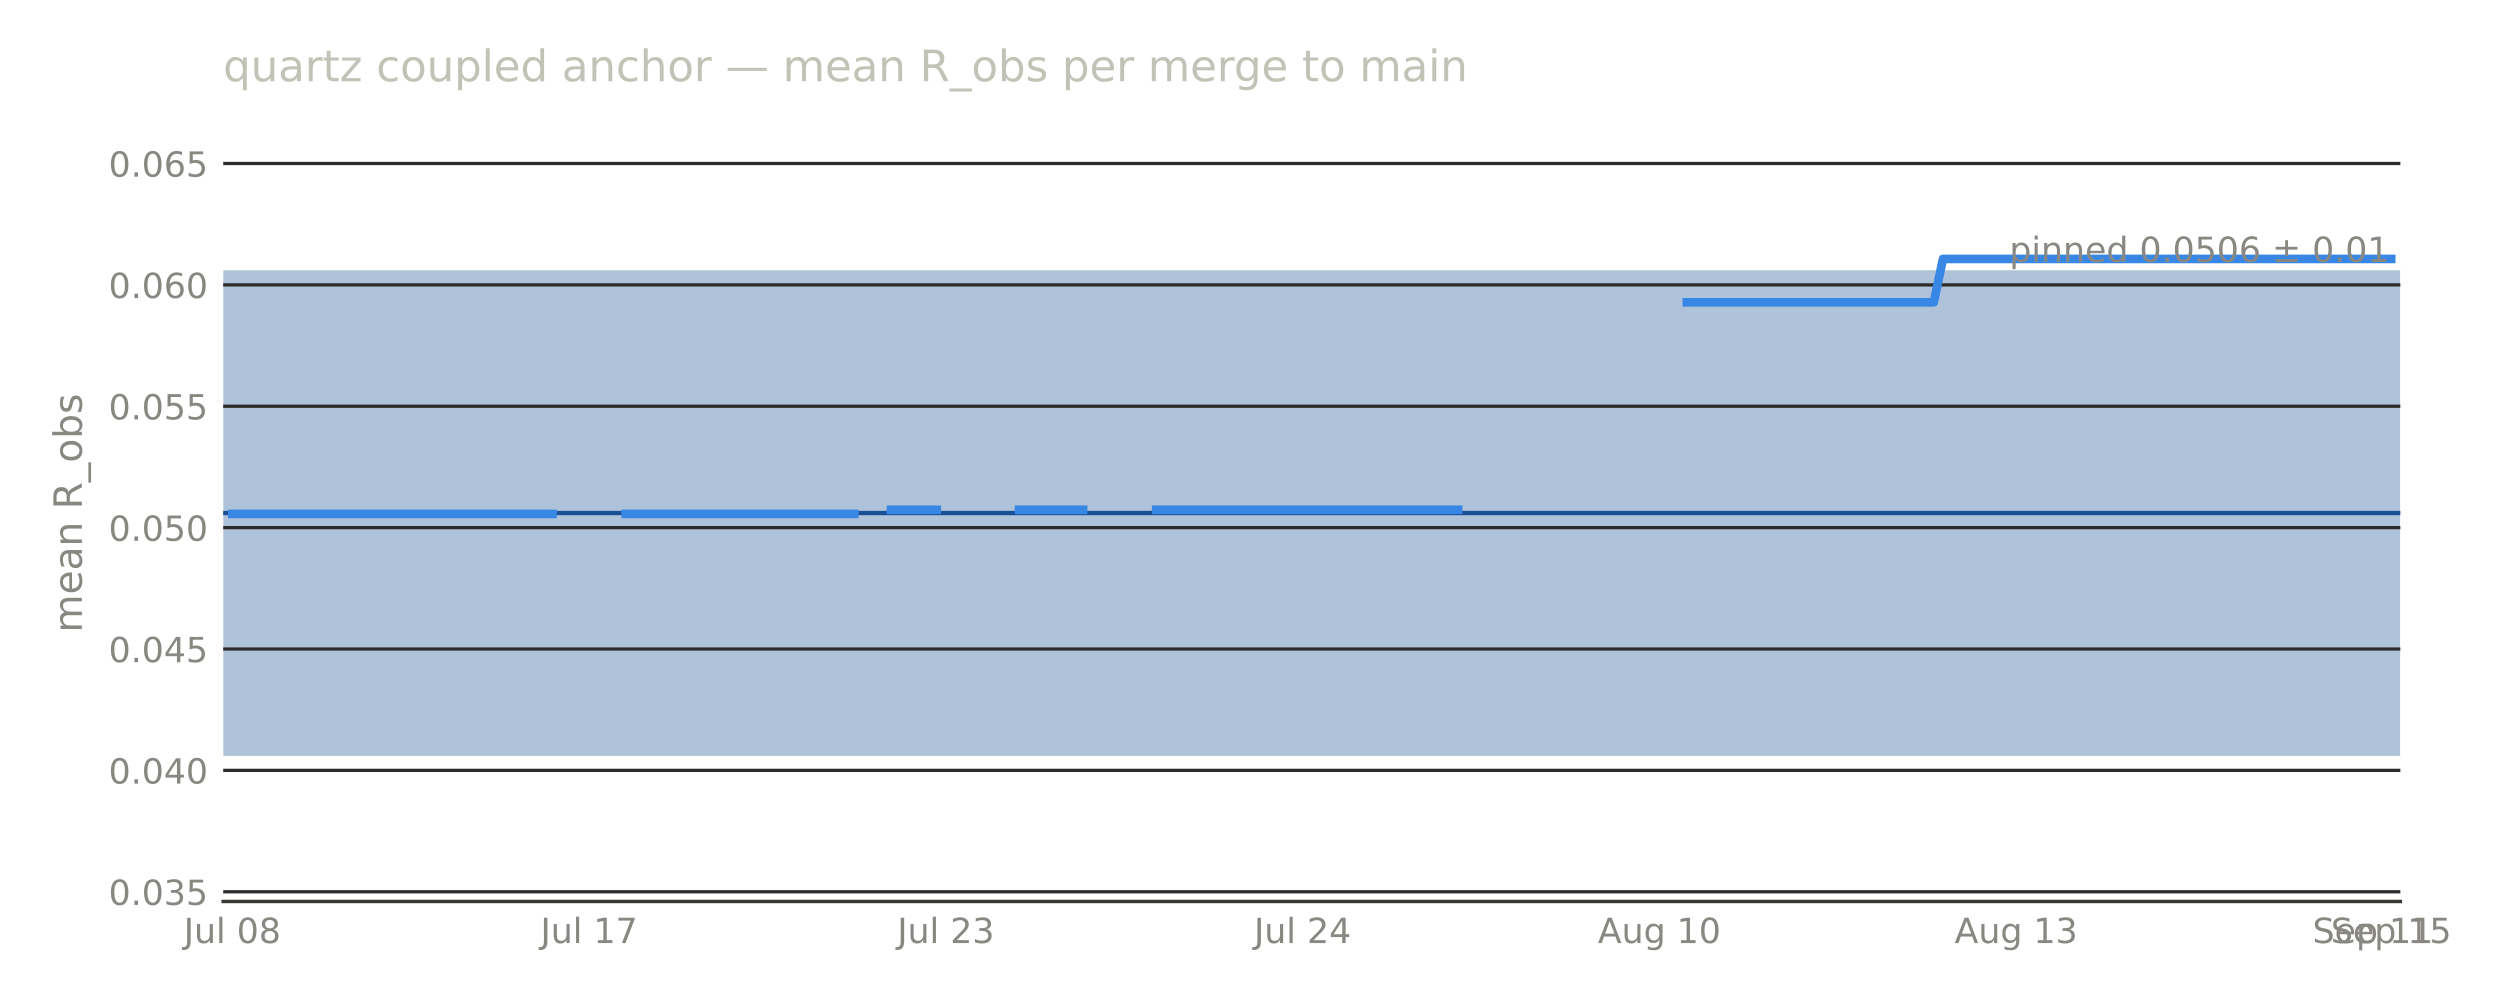
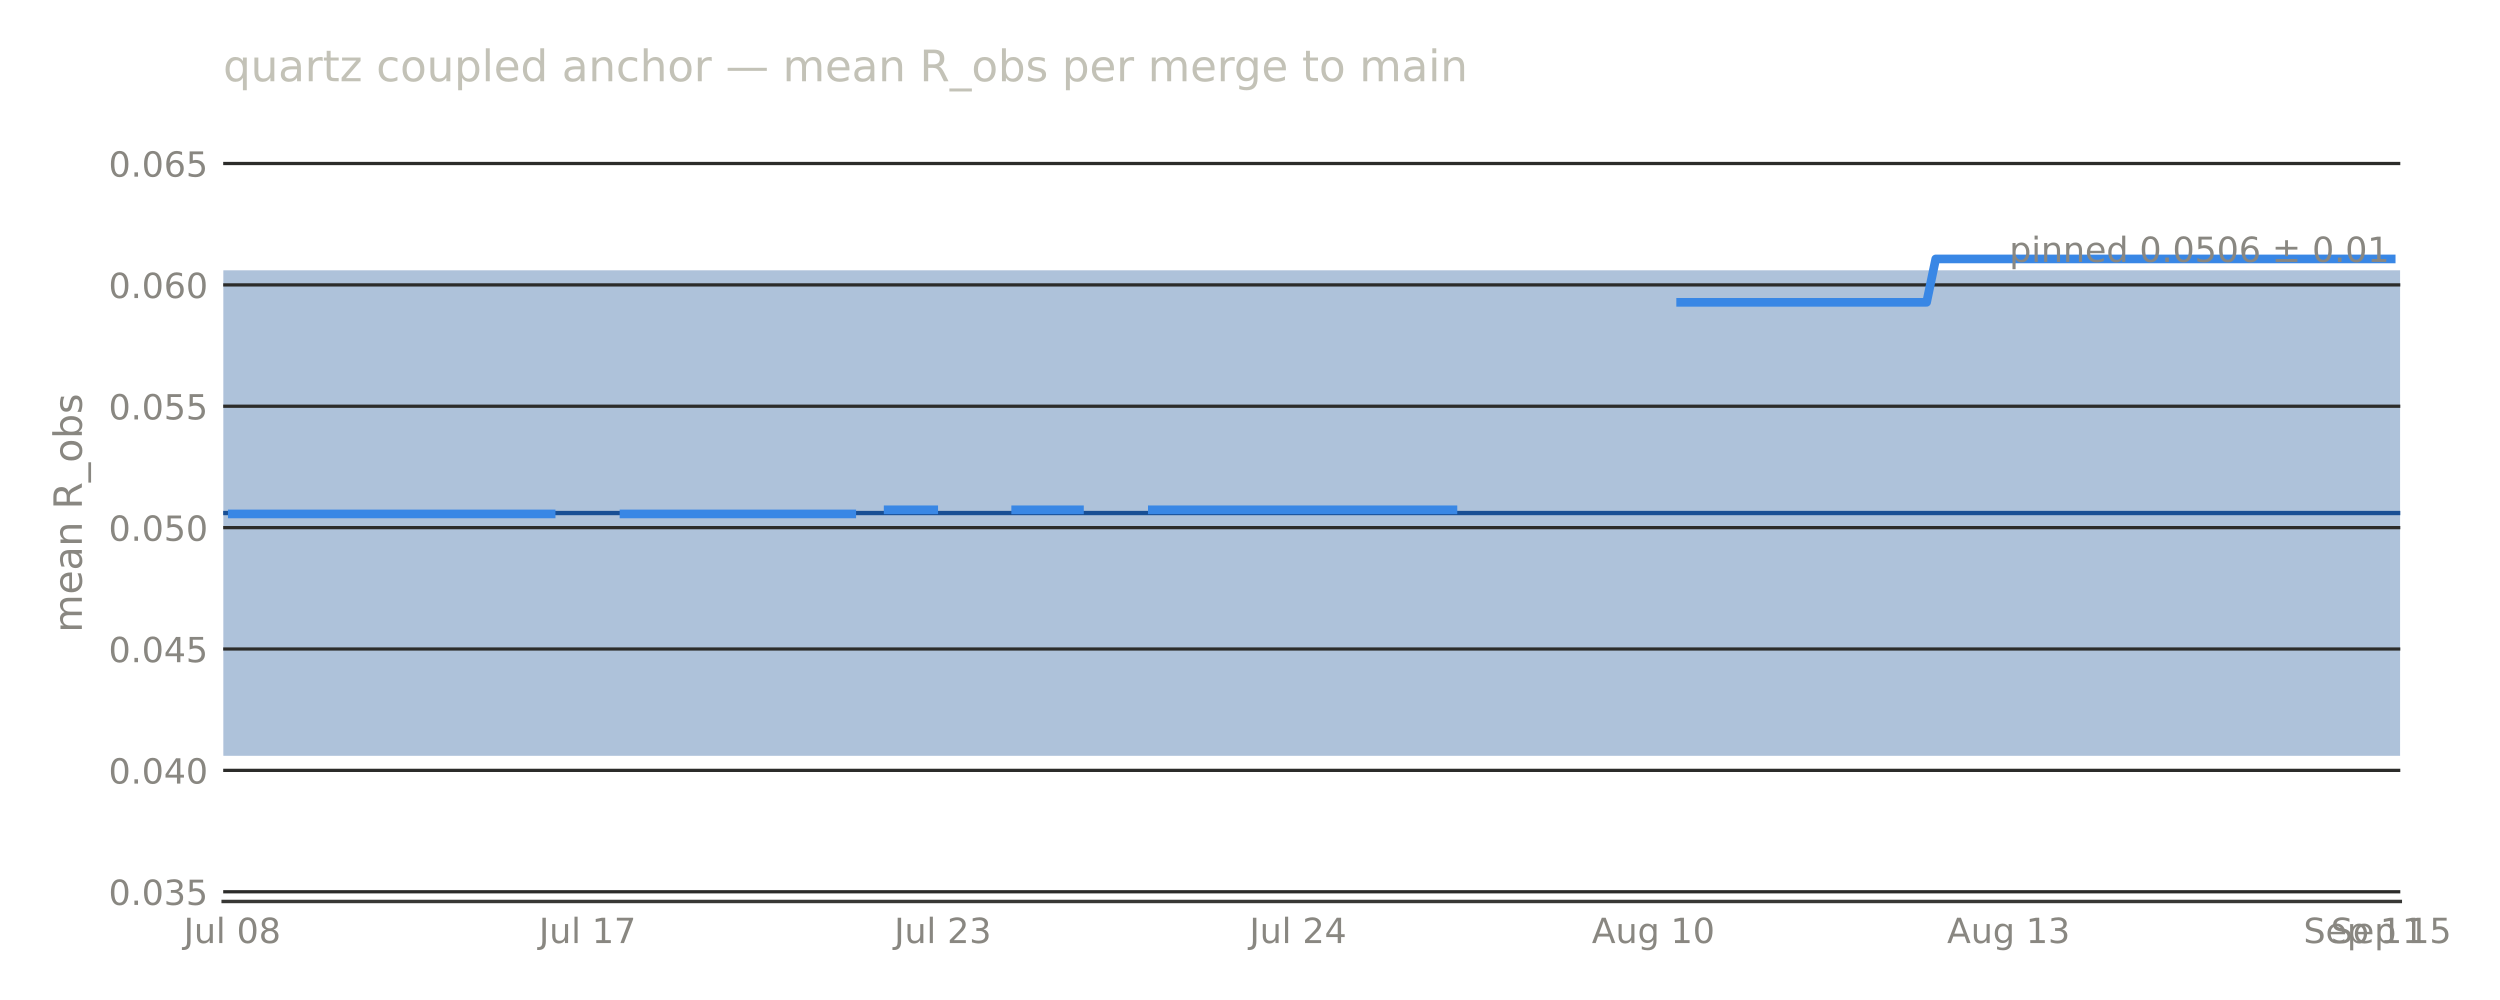
<svg xmlns="http://www.w3.org/2000/svg" width="576pt" height="230.4pt" viewBox="0 0 576 230.4" version="1.1">
  <defs>
    <style type="text/css">*{stroke-linejoin: round; stroke-linecap: butt}</style>
  </defs>
  <g id="figure_1">
    <g id="patch_1">
      <path d="M 0 230.4  L 576 230.4  L 576 0  L 0 0  L 0 230.4  z " style="fill: none; opacity: 0" />
    </g>
    <g id="axes_1">
      <g id="patch_2">
-         <path d="M 51.422 207.698  L 553.036 207.698  L 553.036 28.72  L 51.422 28.72  L 51.422 207.698  z " style="fill: none" />
+         <path d="M 51.422 207.698  L 553.028 207.698  L 553.028 28.72  L 51.422 28.72  L 51.422 207.698  z " style="fill: none" />
      </g>
      <g id="patch_3">
-         <path d="M 51.422 174.14  L 553.036 174.14  L 553.036 62.278  L 51.422 62.278  z " clip-path="url(#p861192a9ff)" style="fill: #184f95; opacity: 0.35" />
+         <path d="M 51.422 174.14  L 553.028 174.14  L 553.028 62.278  L 51.422 62.278  z " clip-path="url(#p9afea5613b)" style="fill: #184f95; opacity: 0.35" />
      </g>
      <g id="matplotlib.axis_1">
        <g id="xtick_1">
          <g id="line2d_1" />
          <g id="text_1">
-             <text style="font-size: 8px; font-family: 'DejaVu Sans', 'Bitstream Vera Sans', 'Computer Modern Sans Serif', 'Lucida Grande', 'Verdana', 'Geneva', 'Lucid', 'Arial', 'Helvetica', 'Avant Garde', sans-serif; text-anchor: middle; fill: #898781" x="53.53" y="217.277" transform="rotate(-0 53.52973 217.2769)">Jul 08</text>
+             <text style="font-size: 8px; font-family: 'DejaVu Sans', 'Bitstream Vera Sans', 'Computer Modern Sans Serif', 'Lucida Grande', 'Verdana', 'Geneva', 'Lucid', 'Arial', 'Helvetica', 'Avant Garde', sans-serif; text-anchor: middle; fill: #898781" x="53.521" y="217.277" transform="rotate(-0 53.52088 217.2769)">Jul 08</text>
          </g>
        </g>
        <g id="xtick_2">
          <g id="line2d_2" />
          <g id="text_2">
-             <text style="font-size: 8px; font-family: 'DejaVu Sans', 'Bitstream Vera Sans', 'Computer Modern Sans Serif', 'Lucida Grande', 'Verdana', 'Geneva', 'Lucid', 'Arial', 'Helvetica', 'Avant Garde', sans-serif; text-anchor: middle; fill: #898781" x="135.727" y="217.277" transform="rotate(-0 135.7269 217.2769)">Jul 17</text>
+             <text style="font-size: 8px; font-family: 'DejaVu Sans', 'Bitstream Vera Sans', 'Computer Modern Sans Serif', 'Lucida Grande', 'Verdana', 'Geneva', 'Lucid', 'Arial', 'Helvetica', 'Avant Garde', sans-serif; text-anchor: middle; fill: #898781" x="135.373" y="217.277" transform="rotate(-0 135.3728 217.2769)">Jul 17</text>
          </g>
        </g>
        <g id="xtick_3">
          <g id="line2d_3" />
          <g id="text_3">
-             <text style="font-size: 8px; font-family: 'DejaVu Sans', 'Bitstream Vera Sans', 'Computer Modern Sans Serif', 'Lucida Grande', 'Verdana', 'Geneva', 'Lucid', 'Arial', 'Helvetica', 'Avant Garde', sans-serif; text-anchor: middle; fill: #898781" x="217.924" y="217.277" transform="rotate(-0 217.9241 217.2769)">Jul 23</text>
+             <text style="font-size: 8px; font-family: 'DejaVu Sans', 'Bitstream Vera Sans', 'Computer Modern Sans Serif', 'Lucida Grande', 'Verdana', 'Geneva', 'Lucid', 'Arial', 'Helvetica', 'Avant Garde', sans-serif; text-anchor: middle; fill: #898781" x="217.225" y="217.277" transform="rotate(-0 217.2248 217.2769)">Jul 23</text>
          </g>
        </g>
        <g id="xtick_4">
          <g id="line2d_4" />
          <g id="text_4">
-             <text style="font-size: 8px; font-family: 'DejaVu Sans', 'Bitstream Vera Sans', 'Computer Modern Sans Serif', 'Lucida Grande', 'Verdana', 'Geneva', 'Lucid', 'Arial', 'Helvetica', 'Avant Garde', sans-serif; text-anchor: middle; fill: #898781" x="300.121" y="217.277" transform="rotate(-0 300.1212 217.2769)">Jul 24</text>
+             <text style="font-size: 8px; font-family: 'DejaVu Sans', 'Bitstream Vera Sans', 'Computer Modern Sans Serif', 'Lucida Grande', 'Verdana', 'Geneva', 'Lucid', 'Arial', 'Helvetica', 'Avant Garde', sans-serif; text-anchor: middle; fill: #898781" x="299.077" y="217.277" transform="rotate(-0 299.0768 217.2769)">Jul 24</text>
          </g>
        </g>
        <g id="xtick_5">
          <g id="line2d_5" />
          <g id="text_5">
-             <text style="font-size: 8px; font-family: 'DejaVu Sans', 'Bitstream Vera Sans', 'Computer Modern Sans Serif', 'Lucida Grande', 'Verdana', 'Geneva', 'Lucid', 'Arial', 'Helvetica', 'Avant Garde', sans-serif; text-anchor: middle; fill: #898781" x="382.318" y="217.276" transform="rotate(-0 382.3184 217.2763)">Aug 10</text>
+             <text style="font-size: 8px; font-family: 'DejaVu Sans', 'Bitstream Vera Sans', 'Computer Modern Sans Serif', 'Lucida Grande', 'Verdana', 'Geneva', 'Lucid', 'Arial', 'Helvetica', 'Avant Garde', sans-serif; text-anchor: middle; fill: #898781" x="380.929" y="217.276" transform="rotate(-0 380.9288 217.2763)">Aug 10</text>
          </g>
        </g>
        <g id="xtick_6">
          <g id="line2d_6" />
          <g id="text_6">
-             <text style="font-size: 8px; font-family: 'DejaVu Sans', 'Bitstream Vera Sans', 'Computer Modern Sans Serif', 'Lucida Grande', 'Verdana', 'Geneva', 'Lucid', 'Arial', 'Helvetica', 'Avant Garde', sans-serif; text-anchor: middle; fill: #898781" x="464.516" y="217.276" transform="rotate(-0 464.5156 217.2763)">Aug 13</text>
+             <text style="font-size: 8px; font-family: 'DejaVu Sans', 'Bitstream Vera Sans', 'Computer Modern Sans Serif', 'Lucida Grande', 'Verdana', 'Geneva', 'Lucid', 'Arial', 'Helvetica', 'Avant Garde', sans-serif; text-anchor: middle; fill: #898781" x="462.781" y="217.276" transform="rotate(-0 462.7807 217.2763)">Aug 13</text>
          </g>
        </g>
        <g id="xtick_7">
          <g id="line2d_7" />
          <g id="text_7">
-             <text style="font-size: 8px; font-family: 'DejaVu Sans', 'Bitstream Vera Sans', 'Computer Modern Sans Serif', 'Lucida Grande', 'Verdana', 'Geneva', 'Lucid', 'Arial', 'Helvetica', 'Avant Garde', sans-serif; text-anchor: middle; fill: #898781" x="546.713" y="217.276" transform="rotate(-0 546.7128 217.2763)">Sep 11</text>
+             <text style="font-size: 8px; font-family: 'DejaVu Sans', 'Bitstream Vera Sans', 'Computer Modern Sans Serif', 'Lucida Grande', 'Verdana', 'Geneva', 'Lucid', 'Arial', 'Helvetica', 'Avant Garde', sans-serif; text-anchor: middle; fill: #898781" x="544.633" y="217.276" transform="rotate(-0 544.6327 217.2763)">Sep 11</text>
          </g>
        </g>
        <g id="xtick_8">
          <g id="line2d_8" />
          <g id="text_8">
-             <text style="font-size: 8px; font-family: 'DejaVu Sans', 'Bitstream Vera Sans', 'Computer Modern Sans Serif', 'Lucida Grande', 'Verdana', 'Geneva', 'Lucid', 'Arial', 'Helvetica', 'Avant Garde', sans-serif; text-anchor: middle; fill: #898781" x="550.928" y="217.276" transform="rotate(-0 550.928 217.2763)">Sep 15</text>
+             <text style="font-size: 8px; font-family: 'DejaVu Sans', 'Bitstream Vera Sans', 'Computer Modern Sans Serif', 'Lucida Grande', 'Verdana', 'Geneva', 'Lucid', 'Arial', 'Helvetica', 'Avant Garde', sans-serif; text-anchor: middle; fill: #898781" x="550.929" y="217.276" transform="rotate(-0 550.929 217.2763)">Sep 15</text>
          </g>
        </g>
      </g>
      <g id="matplotlib.axis_2">
        <g id="ytick_1">
          <g id="line2d_9">
-             <path d="M 51.422 205.461  L 553.036 205.461  " clip-path="url(#p861192a9ff)" style="fill: none; stroke: #2c2c2a; stroke-width: 0.75; stroke-linecap: square" />
+             <path d="M 51.422 205.461  L 553.028 205.461  " clip-path="url(#p9afea5613b)" style="fill: none; stroke: #2c2c2a; stroke-width: 0.75; stroke-linecap: square" />
          </g>
          <g id="line2d_10" />
          <g id="text_9">
            <text style="font-size: 8px; font-family: 'DejaVu Sans', 'Bitstream Vera Sans', 'Computer Modern Sans Serif', 'Lucida Grande', 'Verdana', 'Geneva', 'Lucid', 'Arial', 'Helvetica', 'Avant Garde', sans-serif; text-anchor: end; fill: #898781" x="47.922" y="208.5" transform="rotate(-0 47.92211 208.5)">0.035</text>
          </g>
        </g>
        <g id="ytick_2">
          <g id="line2d_11">
-             <path d="M 51.422 177.496  L 553.036 177.496  " clip-path="url(#p861192a9ff)" style="fill: none; stroke: #2c2c2a; stroke-width: 0.75; stroke-linecap: square" />
+             <path d="M 51.422 177.496  L 553.028 177.496  " clip-path="url(#p9afea5613b)" style="fill: none; stroke: #2c2c2a; stroke-width: 0.75; stroke-linecap: square" />
          </g>
          <g id="line2d_12" />
          <g id="text_10">
            <text style="font-size: 8px; font-family: 'DejaVu Sans', 'Bitstream Vera Sans', 'Computer Modern Sans Serif', 'Lucida Grande', 'Verdana', 'Geneva', 'Lucid', 'Arial', 'Helvetica', 'Avant Garde', sans-serif; text-anchor: end; fill: #898781" x="47.922" y="180.535" transform="rotate(-0 47.92211 180.5346)">0.040</text>
          </g>
        </g>
        <g id="ytick_3">
          <g id="line2d_13">
-             <path d="M 51.422 149.53  L 553.036 149.53  " clip-path="url(#p861192a9ff)" style="fill: none; stroke: #2c2c2a; stroke-width: 0.75; stroke-linecap: square" />
+             <path d="M 51.422 149.53  L 553.028 149.53  " clip-path="url(#p9afea5613b)" style="fill: none; stroke: #2c2c2a; stroke-width: 0.75; stroke-linecap: square" />
          </g>
          <g id="line2d_14" />
          <g id="text_11">
            <text style="font-size: 8px; font-family: 'DejaVu Sans', 'Bitstream Vera Sans', 'Computer Modern Sans Serif', 'Lucida Grande', 'Verdana', 'Geneva', 'Lucid', 'Arial', 'Helvetica', 'Avant Garde', sans-serif; text-anchor: end; fill: #898781" x="47.922" y="152.569" transform="rotate(-0 47.92211 152.5693)">0.045</text>
          </g>
        </g>
        <g id="ytick_4">
          <g id="line2d_15">
-             <path d="M 51.422 121.565  L 553.036 121.565  " clip-path="url(#p861192a9ff)" style="fill: none; stroke: #2c2c2a; stroke-width: 0.75; stroke-linecap: square" />
+             <path d="M 51.422 121.565  L 553.028 121.565  " clip-path="url(#p9afea5613b)" style="fill: none; stroke: #2c2c2a; stroke-width: 0.75; stroke-linecap: square" />
          </g>
          <g id="line2d_16" />
          <g id="text_12">
            <text style="font-size: 8px; font-family: 'DejaVu Sans', 'Bitstream Vera Sans', 'Computer Modern Sans Serif', 'Lucida Grande', 'Verdana', 'Geneva', 'Lucid', 'Arial', 'Helvetica', 'Avant Garde', sans-serif; text-anchor: end; fill: #898781" x="47.922" y="124.604" transform="rotate(-0 47.92211 124.604)">0.050</text>
          </g>
        </g>
        <g id="ytick_5">
          <g id="line2d_17">
-             <path d="M 51.422 93.6  L 553.036 93.6  " clip-path="url(#p861192a9ff)" style="fill: none; stroke: #2c2c2a; stroke-width: 0.75; stroke-linecap: square" />
+             <path d="M 51.422 93.6  L 553.028 93.6  " clip-path="url(#p9afea5613b)" style="fill: none; stroke: #2c2c2a; stroke-width: 0.75; stroke-linecap: square" />
          </g>
          <g id="line2d_18" />
          <g id="text_13">
            <text style="font-size: 8px; font-family: 'DejaVu Sans', 'Bitstream Vera Sans', 'Computer Modern Sans Serif', 'Lucida Grande', 'Verdana', 'Geneva', 'Lucid', 'Arial', 'Helvetica', 'Avant Garde', sans-serif; text-anchor: end; fill: #898781" x="47.922" y="96.639" transform="rotate(-0 47.92211 96.63863)">0.055</text>
          </g>
        </g>
        <g id="ytick_6">
          <g id="line2d_19">
-             <path d="M 51.422 65.634  L 553.036 65.634  " clip-path="url(#p861192a9ff)" style="fill: none; stroke: #2c2c2a; stroke-width: 0.75; stroke-linecap: square" />
+             <path d="M 51.422 65.634  L 553.028 65.634  " clip-path="url(#p9afea5613b)" style="fill: none; stroke: #2c2c2a; stroke-width: 0.75; stroke-linecap: square" />
          </g>
          <g id="line2d_20" />
          <g id="text_14">
            <text style="font-size: 8px; font-family: 'DejaVu Sans', 'Bitstream Vera Sans', 'Computer Modern Sans Serif', 'Lucida Grande', 'Verdana', 'Geneva', 'Lucid', 'Arial', 'Helvetica', 'Avant Garde', sans-serif; text-anchor: end; fill: #898781" x="47.922" y="68.673" transform="rotate(-0 47.92211 68.6733)">0.060</text>
          </g>
        </g>
        <g id="ytick_7">
          <g id="line2d_21">
-             <path d="M 51.422 37.669  L 553.036 37.669  " clip-path="url(#p861192a9ff)" style="fill: none; stroke: #2c2c2a; stroke-width: 0.75; stroke-linecap: square" />
+             <path d="M 51.422 37.669  L 553.028 37.669  " clip-path="url(#p9afea5613b)" style="fill: none; stroke: #2c2c2a; stroke-width: 0.75; stroke-linecap: square" />
          </g>
          <g id="line2d_22" />
          <g id="text_15">
            <text style="font-size: 8px; font-family: 'DejaVu Sans', 'Bitstream Vera Sans', 'Computer Modern Sans Serif', 'Lucida Grande', 'Verdana', 'Geneva', 'Lucid', 'Arial', 'Helvetica', 'Avant Garde', sans-serif; text-anchor: end; fill: #898781" x="47.922" y="40.708" transform="rotate(-0 47.92211 40.70797)">0.065</text>
          </g>
        </g>
        <g id="text_16">
          <text style="font-size: 9px; font-family: 'DejaVu Sans', 'Bitstream Vera Sans', 'Computer Modern Sans Serif', 'Lucida Grande', 'Verdana', 'Geneva', 'Lucid', 'Arial', 'Helvetica', 'Avant Garde', sans-serif; text-anchor: middle; fill: #898781" x="18.858" y="118.209" transform="rotate(-90 18.8575 118.2091)">mean R_obs</text>
        </g>
      </g>
      <g id="line2d_23">
-         <path d="M 51.422 118.209  L 553.036 118.209  " clip-path="url(#p861192a9ff)" style="fill: none; stroke: #184f95; stroke-linecap: square" />
+         <path d="M 51.422 118.209  L 553.028 118.209  " clip-path="url(#p9afea5613b)" style="fill: none; stroke: #184f95; stroke-linecap: square" />
      </g>
      <g id="patch_4">
-         <path d="M 51.422 207.698  L 553.036 207.698  " style="fill: none; stroke: #383835; stroke-width: 0.8; stroke-linejoin: miter; stroke-linecap: square" />
+         <path d="M 51.422 207.698  L 553.028 207.698  " style="fill: none; stroke: #383835; stroke-width: 0.8; stroke-linejoin: miter; stroke-linecap: square" />
      </g>
      <g id="line2d_24">
-         <path d="M 53.53 118.409  L 127.296 118.409  M 144.157 118.409  L 196.848 118.409  M 205.278 117.455  L 215.816 117.455  M 234.785 117.455  L 249.538 117.455  M 266.399 117.455  L 335.951 117.455  M 388.641 69.652  L 445.547 69.652  L 447.655 59.661  L 550.928 59.661  L 550.928 59.661  " clip-path="url(#p861192a9ff)" style="fill: none; stroke: #3987e5; stroke-width: 2; stroke-linecap: square" />
+         <path d="M 53.521 118.409  L 126.978 118.409  M 143.768 118.409  L 196.237 118.409  M 204.632 117.455  L 215.126 117.455  M 234.015 117.455  L 248.706 117.455  M 265.496 117.455  L 334.756 117.455  M 387.225 69.652  L 443.892 69.652  L 445.991 59.661  L 550.929 59.661  L 550.929 59.661  " clip-path="url(#p9afea5613b)" style="fill: none; stroke: #3987e5; stroke-width: 2; stroke-linecap: square" />
      </g>
      <g id="text_17">
-         <text style="font-size: 8px; font-family: 'DejaVu Sans', 'Bitstream Vera Sans', 'Computer Modern Sans Serif', 'Lucida Grande', 'Verdana', 'Geneva', 'Lucid', 'Arial', 'Helvetica', 'Avant Garde', sans-serif; text-anchor: end; fill: #898781" x="550.528" y="60.357" transform="rotate(-0 550.5276 60.35652)">pinned 0.0506 ± 0.01</text>
+         <text style="font-size: 8px; font-family: 'DejaVu Sans', 'Bitstream Vera Sans', 'Computer Modern Sans Serif', 'Lucida Grande', 'Verdana', 'Geneva', 'Lucid', 'Arial', 'Helvetica', 'Avant Garde', sans-serif; text-anchor: end; fill: #898781" x="550.52" y="60.357" transform="rotate(-0 550.5198 60.35652)">pinned 0.0506 ± 0.01</text>
      </g>
      <g id="text_18">
        <text style="font-size: 10px; font-family: 'DejaVu Sans', 'Bitstream Vera Sans', 'Computer Modern Sans Serif', 'Lucida Grande', 'Verdana', 'Geneva', 'Lucid', 'Arial', 'Helvetica', 'Avant Garde', sans-serif; text-anchor: start; fill: #c3c2b7" x="51.422" y="18.72" transform="rotate(-0 51.42211 18.72)">quartz coupled anchor — mean R_obs per merge to main</text>
      </g>
    </g>
  </g>
  <defs>
-     <clipPath id="p861192a9ff">
-       <rect x="51.422" y="28.72" width="501.614" height="178.978" />
+     <clipPath id="p9afea5613b">
+       <rect x="51.422" y="28.72" width="501.606" height="178.978" />
    </clipPath>
  </defs>
</svg>
